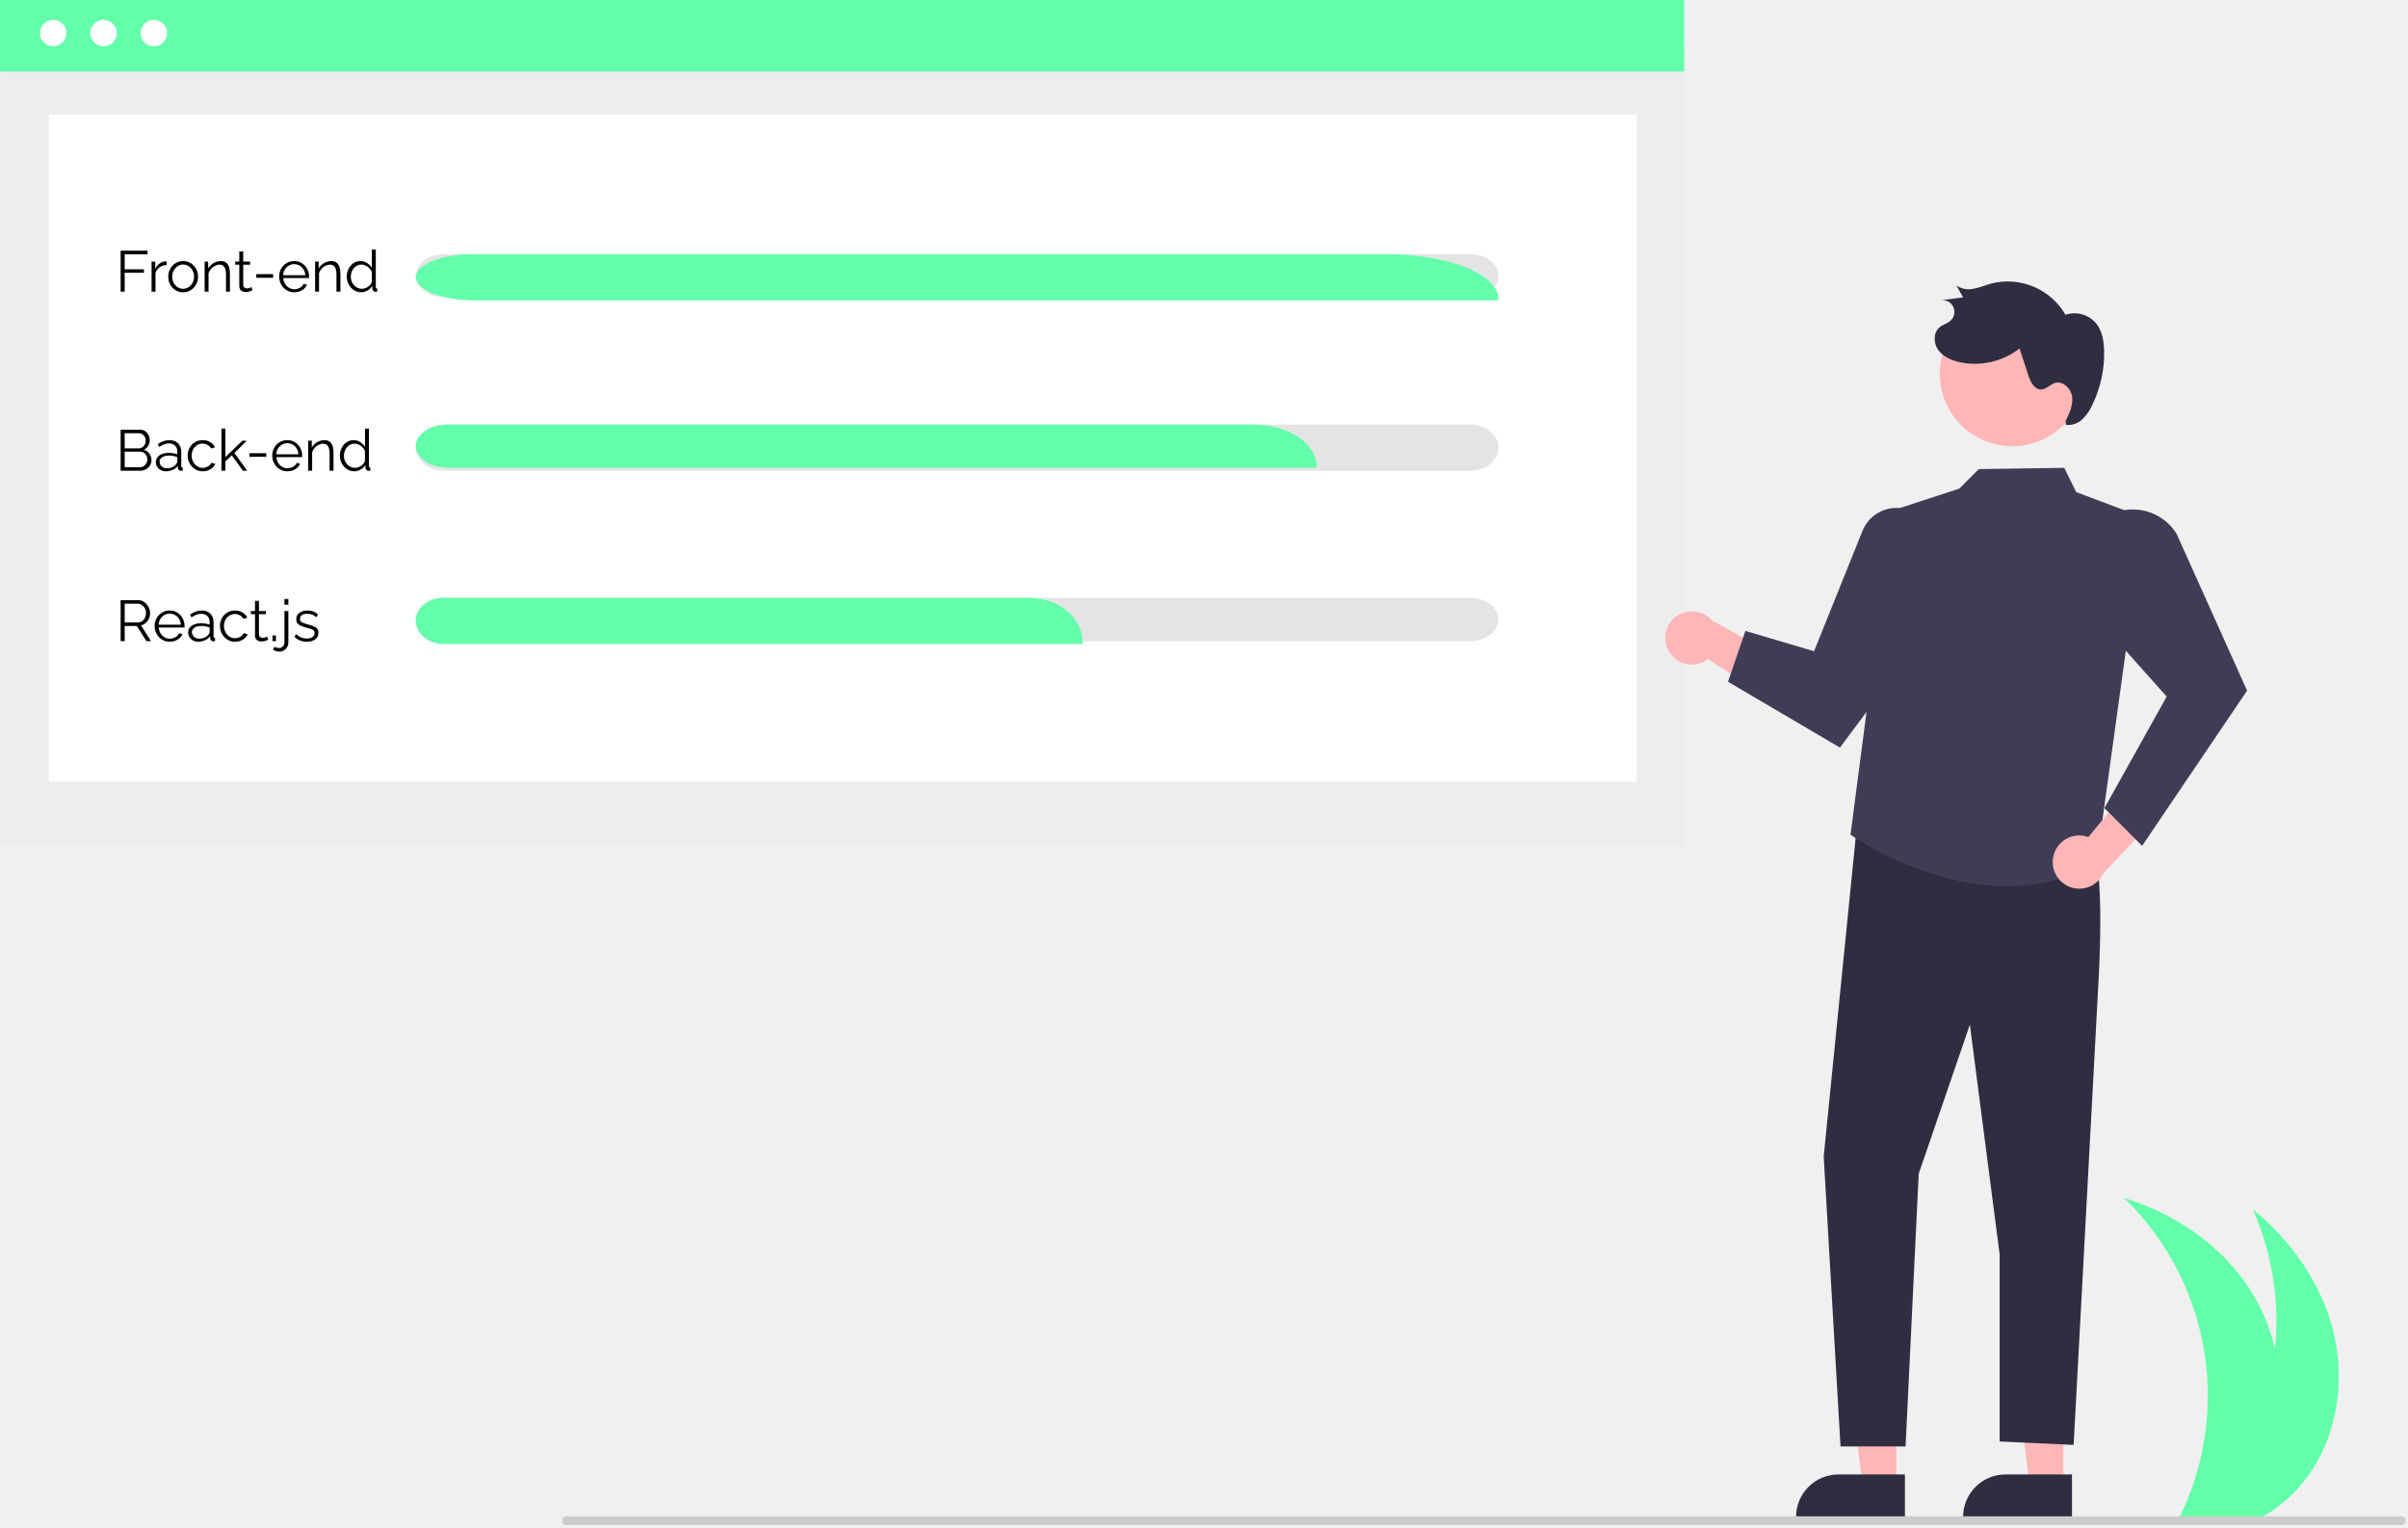
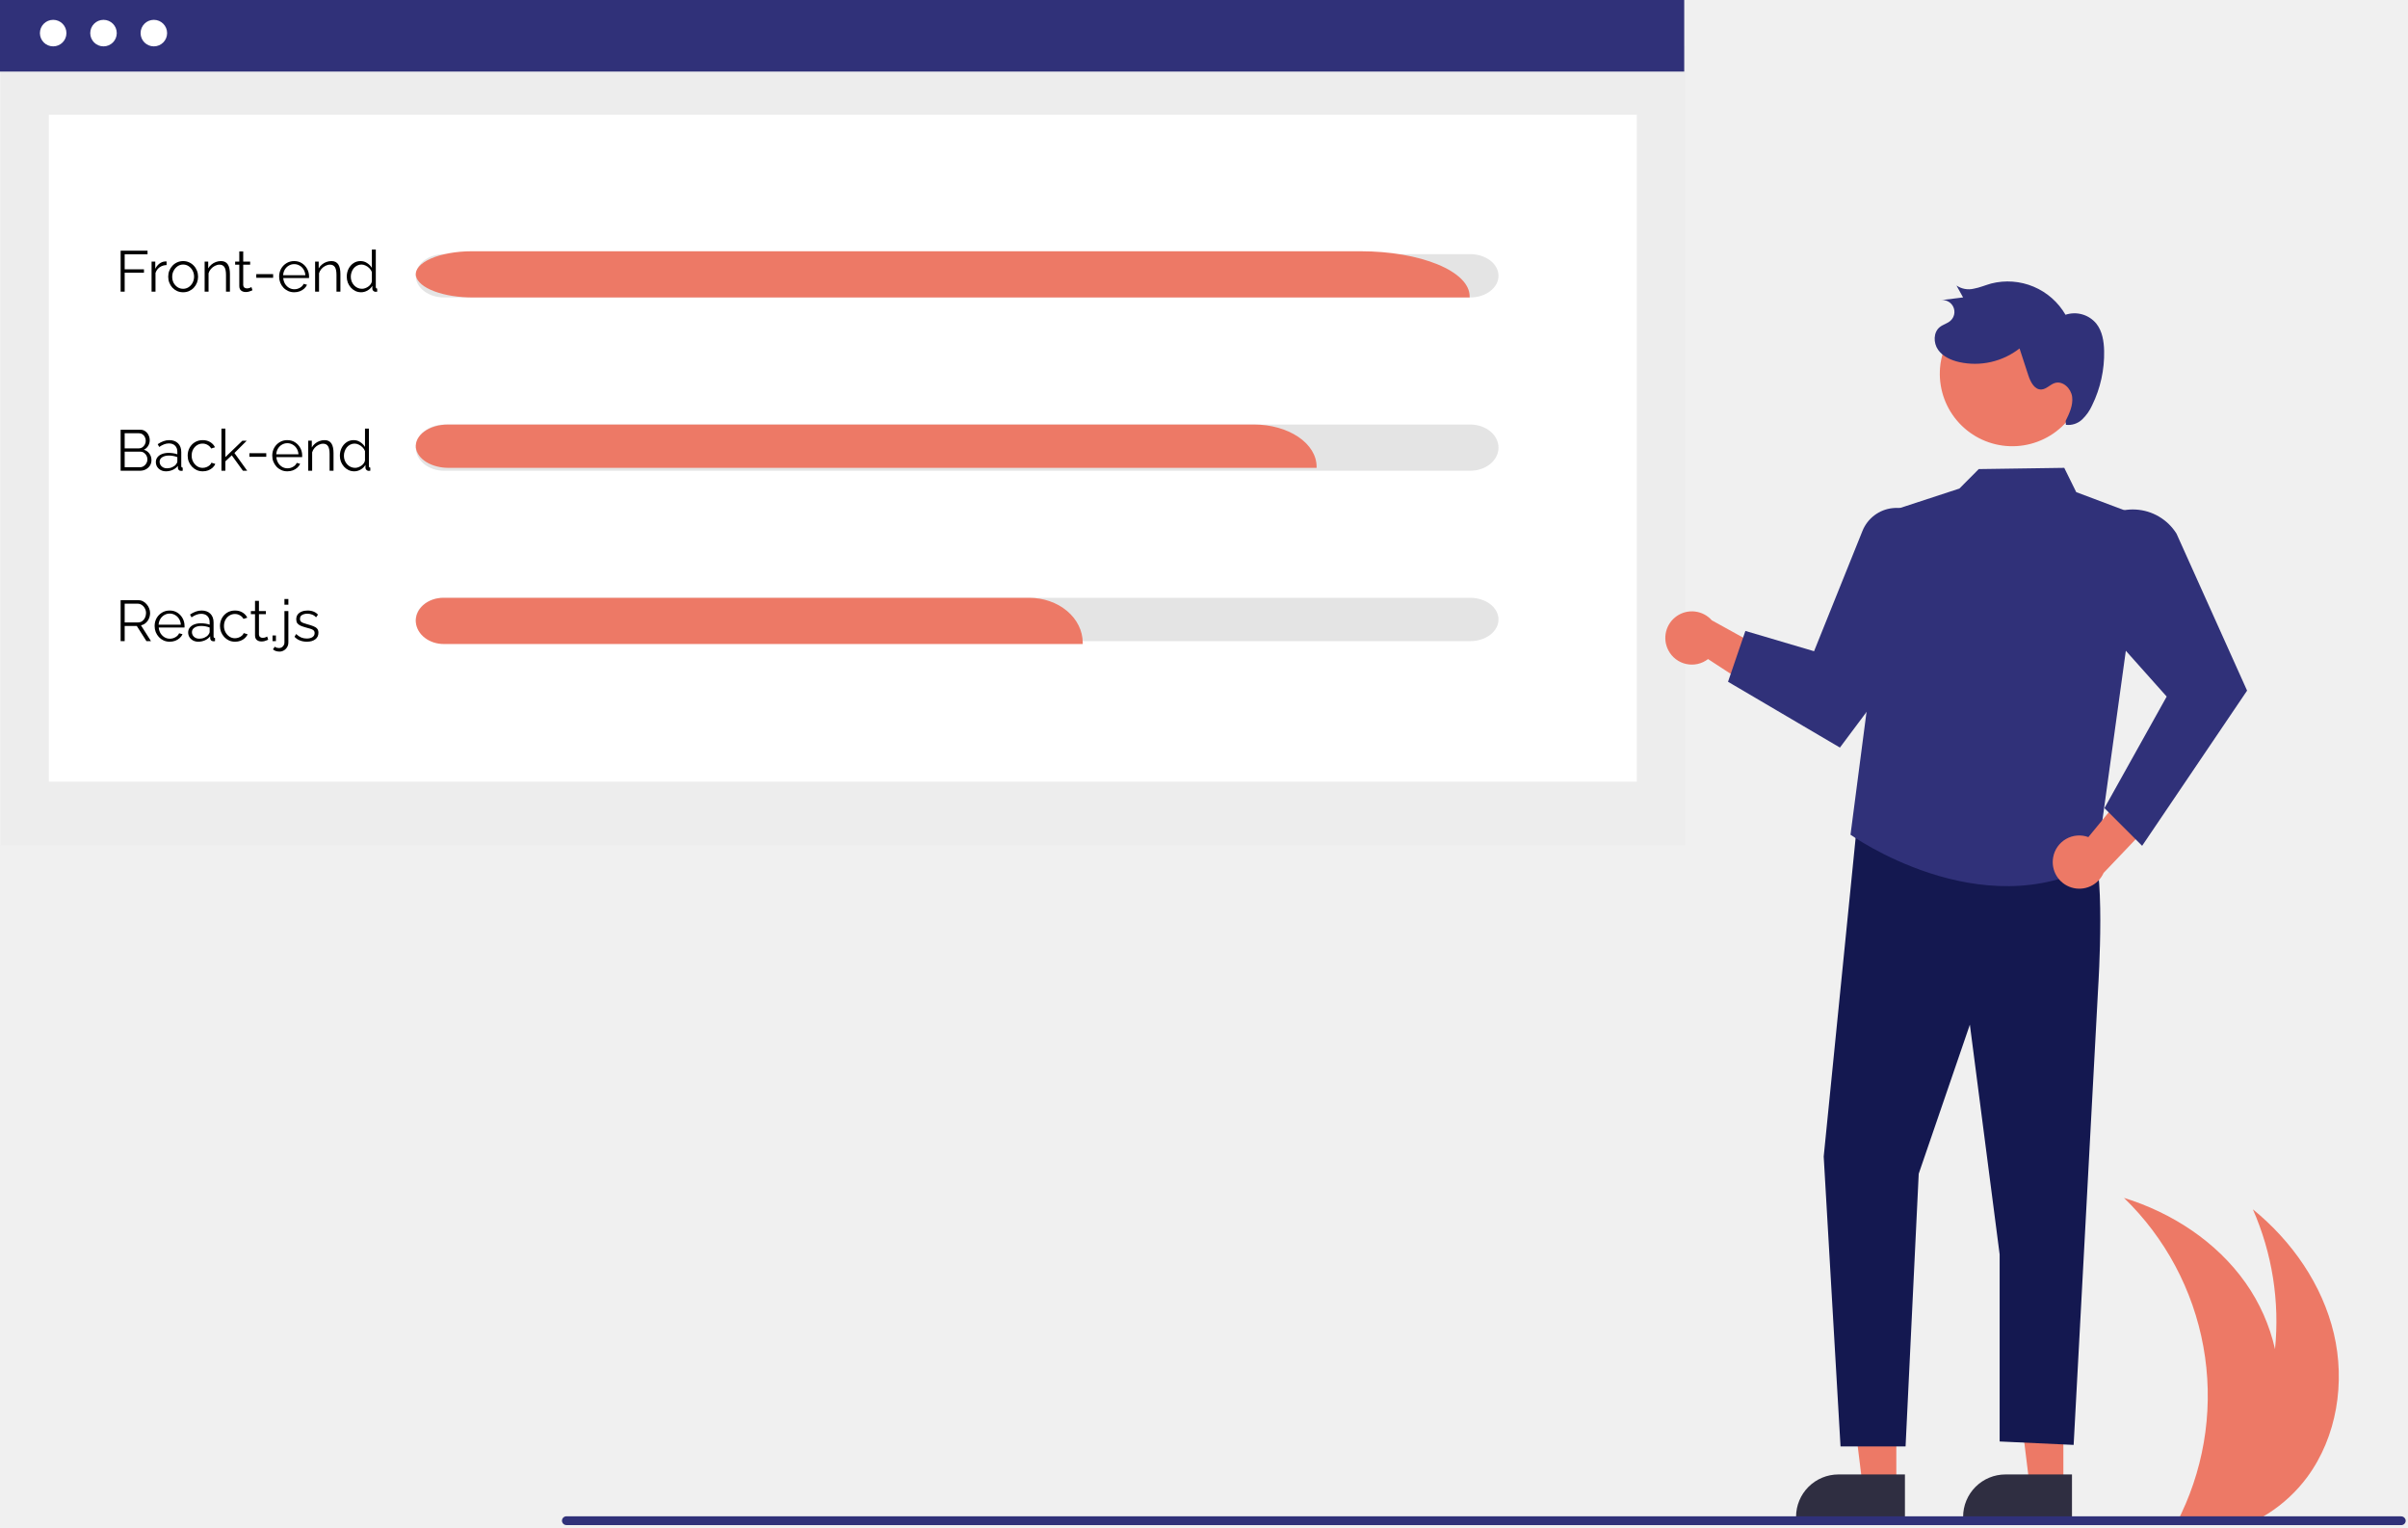
<svg xmlns="http://www.w3.org/2000/svg" width="834" height="529" viewBox="0 0 834 529" fill="none">
  <rect width="834" height="529" />
  <g clip-path="url(#clip0)">
-     <path d="M799.071 511.492C795.355 516.5 790.748 520.782 785.482 524.122C784.361 524.832 783.212 525.502 782.042 526.122H754.512C754.841 525.462 755.162 524.792 755.472 524.122C764.008 506.109 766.684 485.875 763.126 466.263C759.567 446.65 749.952 428.647 735.631 414.782C752.272 419.922 767.651 429.942 777.712 444.152C782.6 451.072 786.076 458.887 787.942 467.152C789.604 450.623 786.962 433.946 780.272 418.742C793.781 429.732 804.302 444.782 808.312 461.722C812.321 478.672 809.412 497.482 799.071 511.492Z" fill="#63FFAB" />
+     <path d="M799.071 511.492C795.355 516.5 790.748 520.782 785.482 524.122C784.361 524.832 783.212 525.502 782.042 526.122H754.512C754.841 525.462 755.162 524.792 755.472 524.122C764.008 506.109 766.684 485.875 763.126 466.263C759.567 446.65 749.952 428.647 735.631 414.782C752.272 419.922 767.651 429.942 777.712 444.152C782.6 451.072 786.076 458.887 787.942 467.152C789.604 450.623 786.962 433.946 780.272 418.742C793.781 429.732 804.302 444.782 808.312 461.722C812.321 478.672 809.412 497.482 799.071 511.492Z" fill="#ED7966" />
    <path d="M583.569 15.992H0.249V292.788H583.569V15.992Z" fill="#E6E6E6" fill-opacity="0.3" />
    <path d="M566.889 39.728H16.929V270.667H566.889V39.728Z" fill="white" />
-     <path d="M583.32 0H0V24.781H583.32V0Z" fill="#63FFAB" />
+     <path d="M583.32 0H0V24.781H583.32V0Z" fill="#303179" />
    <path d="M18.416 16.056C20.952 16.056 23.009 13.999 23.009 11.463C23.009 8.926 20.952 6.869 18.416 6.869C15.879 6.869 13.822 8.926 13.822 11.463C13.822 13.999 15.879 16.056 18.416 16.056Z" fill="white" />
    <path d="M35.849 16.056C38.386 16.056 40.443 13.999 40.443 11.463C40.443 8.926 38.386 6.869 35.849 6.869C33.313 6.869 31.256 8.926 31.256 11.463C31.256 13.999 33.313 16.056 35.849 16.056Z" fill="white" />
    <path d="M53.284 16.056C55.821 16.056 57.877 13.999 57.877 11.463C57.877 8.926 55.821 6.869 53.284 6.869C50.747 6.869 48.691 8.926 48.691 11.463C48.691 13.999 50.747 16.056 53.284 16.056Z" fill="white" />
    <path d="M509.222 88H153.778C151.184 88 148.697 88.79 146.864 90.197C145.03 91.603 144 93.511 144 95.5C144 97.489 145.03 99.397 146.864 100.803C148.697 102.21 151.184 103 153.778 103H509.222C511.816 103 514.303 102.21 516.136 100.803C517.97 99.397 519 97.489 519 95.5C519 93.511 517.97 91.603 516.136 90.197C514.303 88.79 511.816 88 509.222 88Z" fill="#E4E4E4" />
    <path d="M509.233 147H153.778C151.185 147 148.698 147.843 146.864 149.343C145.03 150.843 144 152.878 144 155C144 157.122 145.03 159.157 146.864 160.657C148.698 162.157 151.185 163 153.778 163H509.233C511.825 162.998 514.309 162.154 516.14 160.654C517.971 159.154 519 157.12 519 155C519 152.88 517.971 150.846 516.14 149.346C514.309 147.846 511.825 147.002 509.233 147Z" fill="#E4E4E4" />
    <path d="M509.222 207H153.778C151.184 207 148.697 207.79 146.864 209.197C145.03 210.603 144 212.511 144 214.5C144 216.489 145.03 218.397 146.864 219.803C148.697 221.21 151.184 222 153.778 222H509.222C511.816 222 514.303 221.21 516.136 219.803C517.97 218.397 519 216.489 519 214.5C519 212.511 517.97 210.603 516.136 209.197C514.303 207.79 511.816 207 509.222 207Z" fill="#E4E4E4" />
-     <path d="M519 103.999H164.572C159.438 104.029 154.466 103.276 150.658 101.892C146.85 100.508 144.488 98.596 144.05 96.54C143.856 95.445 144.23 94.347 145.148 93.313C146.065 92.28 147.507 91.334 149.381 90.535C151.245 89.737 153.496 89.1 155.996 88.664C158.496 88.228 161.191 88.002 163.916 88H480.284C490.548 88.005 500.389 89.645 507.647 92.561C514.906 95.477 518.988 99.431 519 103.555V103.999Z" fill="#63FFAB" />
+     <path d="M509 102.999H164.024C159.026 103.029 154.186 102.276 150.48 100.892C146.774 99.508 144.475 97.596 144.048 95.54C143.86 94.445 144.224 93.347 145.117 92.313C146.01 91.28 147.413 90.334 149.237 89.535C151.052 88.737 153.243 88.1 155.676 87.664C158.109 87.228 160.733 87.002 163.385 87H471.316C481.307 87.005 490.886 88.645 497.95 91.561C505.015 94.477 508.989 98.431 509 102.555V102.999Z" fill="#ED7966" />
    <path d="M41.78 101V86.8H51.1V88.04H43.18V93.26H49.86V94.42H43.18V101H41.78ZM57.696 91.78C56.789 91.807 55.989 92.06 55.296 92.54C54.616 93.02 54.136 93.68 53.856 94.52V101H52.496V90.58H53.776V93.08C54.136 92.347 54.609 91.753 55.196 91.3C55.796 90.847 56.429 90.593 57.096 90.54C57.229 90.527 57.343 90.52 57.436 90.52C57.543 90.52 57.629 90.527 57.696 90.54V91.78ZM63.42 101.2C62.674 101.2 61.98 101.06 61.34 100.78C60.714 100.487 60.167 100.093 59.7 99.6C59.247 99.093 58.894 98.52 58.641 97.88C58.387 97.227 58.261 96.54 58.261 95.82C58.261 95.073 58.387 94.38 58.641 93.74C58.894 93.087 59.254 92.513 59.721 92.02C60.187 91.513 60.734 91.12 61.361 90.84C62.001 90.547 62.694 90.4 63.441 90.4C64.187 90.4 64.874 90.547 65.501 90.84C66.127 91.12 66.674 91.513 67.141 92.02C67.607 92.513 67.967 93.087 68.221 93.74C68.474 94.38 68.6 95.073 68.6 95.82C68.6 96.54 68.474 97.227 68.221 97.88C67.967 98.52 67.607 99.093 67.141 99.6C66.687 100.093 66.141 100.487 65.501 100.78C64.874 101.06 64.18 101.2 63.42 101.2ZM59.641 95.84C59.641 96.613 59.807 97.32 60.141 97.96C60.487 98.587 60.947 99.087 61.52 99.46C62.094 99.82 62.727 100 63.42 100C64.114 100 64.747 99.813 65.32 99.44C65.894 99.067 66.354 98.56 66.701 97.92C67.047 97.267 67.221 96.56 67.221 95.8C67.221 95.027 67.047 94.32 66.701 93.68C66.354 93.04 65.894 92.533 65.32 92.16C64.747 91.787 64.114 91.6 63.42 91.6C62.727 91.6 62.094 91.793 61.52 92.18C60.961 92.567 60.507 93.08 60.16 93.72C59.814 94.347 59.641 95.053 59.641 95.84ZM79.635 101H78.275V95.18C78.275 93.953 78.095 93.06 77.735 92.5C77.375 91.927 76.808 91.64 76.035 91.64C75.502 91.64 74.975 91.773 74.455 92.04C73.935 92.293 73.475 92.647 73.075 93.1C72.688 93.54 72.408 94.047 72.235 94.62V101H70.875V90.58H72.115V92.94C72.395 92.433 72.762 91.993 73.215 91.62C73.668 91.233 74.182 90.933 74.755 90.72C75.328 90.507 75.922 90.4 76.535 90.4C77.108 90.4 77.595 90.507 77.995 90.72C78.395 90.933 78.715 91.24 78.955 91.64C79.195 92.027 79.368 92.5 79.475 93.06C79.582 93.607 79.635 94.22 79.635 94.9V101ZM87.438 100.5C87.331 100.54 87.164 100.613 86.938 100.72C86.711 100.827 86.438 100.92 86.118 101C85.797 101.08 85.451 101.12 85.078 101.12C84.691 101.12 84.324 101.047 83.978 100.9C83.644 100.753 83.377 100.533 83.177 100.24C82.978 99.933 82.877 99.56 82.877 99.12V91.66H81.438V90.58H82.877V87.06H84.237V90.58H86.638V91.66H84.237V98.74C84.264 99.113 84.397 99.393 84.638 99.58C84.891 99.767 85.177 99.86 85.498 99.86C85.871 99.86 86.211 99.8 86.517 99.68C86.824 99.547 87.011 99.453 87.078 99.4L87.438 100.5ZM88.761 96.18V94.92H94.601V96.18H88.761ZM101.898 101.2C101.152 101.2 100.458 101.06 99.818 100.78C99.178 100.487 98.625 100.093 98.158 99.6C97.692 99.093 97.325 98.513 97.058 97.86C96.805 97.207 96.678 96.507 96.678 95.76C96.678 94.787 96.898 93.893 97.338 93.08C97.792 92.267 98.412 91.62 99.198 91.14C99.985 90.647 100.878 90.4 101.878 90.4C102.905 90.4 103.798 90.647 104.558 91.14C105.332 91.633 105.938 92.287 106.378 93.1C106.818 93.9 107.038 94.78 107.038 95.74C107.038 95.847 107.038 95.953 107.038 96.06C107.038 96.153 107.032 96.227 107.018 96.28H98.098C98.165 97.027 98.372 97.693 98.718 98.28C99.078 98.853 99.538 99.313 100.098 99.66C100.672 99.993 101.292 100.16 101.958 100.16C102.638 100.16 103.278 99.987 103.878 99.64C104.492 99.293 104.918 98.84 105.158 98.28L106.338 98.6C106.125 99.093 105.798 99.54 105.358 99.94C104.918 100.34 104.398 100.653 103.798 100.88C103.212 101.093 102.578 101.2 101.898 101.2ZM98.058 95.3H105.758C105.705 94.54 105.498 93.873 105.138 93.3C104.792 92.727 104.332 92.28 103.758 91.96C103.198 91.627 102.578 91.46 101.898 91.46C101.218 91.46 100.598 91.627 100.038 91.96C99.478 92.28 99.018 92.733 98.658 93.32C98.312 93.893 98.112 94.553 98.058 95.3ZM117.897 101H116.537V95.18C116.537 93.953 116.357 93.06 115.997 92.5C115.637 91.927 115.07 91.64 114.297 91.64C113.763 91.64 113.237 91.773 112.717 92.04C112.197 92.293 111.737 92.647 111.337 93.1C110.95 93.54 110.67 94.047 110.497 94.62V101H109.137V90.58H110.377V92.94C110.657 92.433 111.023 91.993 111.477 91.62C111.93 91.233 112.443 90.933 113.017 90.72C113.59 90.507 114.183 90.4 114.797 90.4C115.37 90.4 115.857 90.507 116.257 90.72C116.657 90.933 116.977 91.24 117.217 91.64C117.457 92.027 117.63 92.5 117.737 93.06C117.843 93.607 117.897 94.22 117.897 94.9V101ZM120.097 95.82C120.097 94.833 120.297 93.933 120.697 93.12C121.11 92.293 121.677 91.633 122.397 91.14C123.117 90.647 123.937 90.4 124.857 90.4C125.724 90.4 126.497 90.633 127.177 91.1C127.87 91.553 128.41 92.107 128.797 92.76V86.4H130.157V99.36C130.157 99.547 130.197 99.687 130.277 99.78C130.357 99.86 130.477 99.907 130.637 99.92V101C130.37 101.04 130.164 101.053 130.017 101.04C129.737 101.027 129.49 100.913 129.277 100.7C129.064 100.487 128.957 100.253 128.957 100V98.98C128.544 99.66 127.984 100.2 127.277 100.6C126.57 101 125.837 101.2 125.077 101.2C124.357 101.2 123.69 101.053 123.077 100.76C122.477 100.467 121.95 100.067 121.497 99.56C121.057 99.053 120.71 98.48 120.457 97.84C120.217 97.187 120.097 96.513 120.097 95.82ZM128.797 97.42V94.2C128.624 93.72 128.344 93.287 127.957 92.9C127.57 92.5 127.13 92.187 126.637 91.96C126.157 91.72 125.677 91.6 125.197 91.6C124.637 91.6 124.13 91.72 123.677 91.96C123.224 92.187 122.83 92.5 122.497 92.9C122.177 93.3 121.93 93.753 121.757 94.26C121.584 94.767 121.497 95.287 121.497 95.82C121.497 96.38 121.59 96.913 121.777 97.42C121.977 97.927 122.257 98.38 122.617 98.78C122.977 99.167 123.39 99.467 123.857 99.68C124.324 99.893 124.83 100 125.377 100C125.724 100 126.084 99.933 126.457 99.8C126.83 99.667 127.184 99.487 127.517 99.26C127.864 99.02 128.15 98.74 128.377 98.42C128.604 98.1 128.744 97.767 128.797 97.42Z" fill="black" />
    <path d="M52.46 159.34C52.46 160.047 52.28 160.68 51.92 161.24C51.56 161.787 51.073 162.22 50.46 162.54C49.86 162.847 49.2 163 48.48 163H41.78V148.8H48.62C49.287 148.8 49.86 148.98 50.34 149.34C50.833 149.687 51.207 150.14 51.46 150.7C51.727 151.247 51.86 151.82 51.86 152.42C51.86 153.127 51.68 153.78 51.32 154.38C50.96 154.98 50.46 155.427 49.82 155.72C50.633 155.96 51.273 156.407 51.74 157.06C52.22 157.713 52.46 158.473 52.46 159.34ZM51.06 159.1C51.06 158.62 50.953 158.18 50.74 157.78C50.527 157.367 50.233 157.033 49.86 156.78C49.5 156.527 49.087 156.4 48.62 156.4H43.18V161.78H48.48C48.96 161.78 49.393 161.653 49.78 161.4C50.167 161.147 50.473 160.82 50.7 160.42C50.94 160.007 51.06 159.567 51.06 159.1ZM43.18 150.02V155.26H48.06C48.527 155.26 48.94 155.14 49.3 154.9C49.66 154.647 49.947 154.32 50.16 153.92C50.373 153.52 50.48 153.093 50.48 152.64C50.48 152.16 50.38 151.727 50.18 151.34C49.98 150.94 49.707 150.62 49.36 150.38C49.013 150.14 48.62 150.02 48.18 150.02H43.18ZM53.98 160C53.98 159.347 54.167 158.787 54.54 158.32C54.914 157.84 55.427 157.473 56.08 157.22C56.747 156.953 57.514 156.82 58.38 156.82C58.887 156.82 59.414 156.86 59.96 156.94C60.507 157.02 60.994 157.14 61.42 157.3V156.42C61.42 155.54 61.16 154.84 60.64 154.32C60.12 153.8 59.4 153.54 58.48 153.54C57.92 153.54 57.367 153.647 56.82 153.86C56.287 154.06 55.727 154.36 55.14 154.76L54.62 153.8C55.3 153.333 55.967 152.987 56.62 152.76C57.274 152.52 57.94 152.4 58.62 152.4C59.9 152.4 60.914 152.767 61.66 153.5C62.407 154.233 62.78 155.247 62.78 156.54V161.36C62.78 161.547 62.82 161.687 62.9 161.78C62.98 161.86 63.107 161.907 63.28 161.92V163C63.134 163.013 63.007 163.027 62.9 163.04C62.794 163.053 62.714 163.053 62.66 163.04C62.327 163.027 62.074 162.92 61.9 162.72C61.727 162.52 61.634 162.307 61.62 162.08L61.6 161.32C61.134 161.92 60.527 162.387 59.78 162.72C59.034 163.04 58.274 163.2 57.5 163.2C56.834 163.2 56.227 163.06 55.68 162.78C55.147 162.487 54.727 162.1 54.42 161.62C54.127 161.127 53.98 160.587 53.98 160ZM60.96 160.8C61.107 160.613 61.22 160.433 61.3 160.26C61.38 160.087 61.42 159.933 61.42 159.8V158.28C60.967 158.107 60.494 157.973 60 157.88C59.52 157.787 59.034 157.74 58.54 157.74C57.567 157.74 56.78 157.933 56.18 158.32C55.58 158.707 55.28 159.233 55.28 159.9C55.28 160.287 55.38 160.653 55.58 161C55.78 161.333 56.074 161.613 56.46 161.84C56.847 162.053 57.3 162.16 57.82 162.16C58.474 162.16 59.08 162.033 59.64 161.78C60.214 161.527 60.654 161.2 60.96 160.8ZM70.239 163.2C69.479 163.2 68.779 163.06 68.139 162.78C67.512 162.487 66.959 162.087 66.479 161.58C66.012 161.073 65.645 160.493 65.379 159.84C65.125 159.187 64.999 158.493 64.999 157.76C64.999 156.773 65.219 155.873 65.659 155.06C66.099 154.247 66.712 153.6 67.499 153.12C68.285 152.64 69.192 152.4 70.219 152.4C71.192 152.4 72.052 152.627 72.799 153.08C73.545 153.52 74.099 154.12 74.459 154.88L73.139 155.3C72.845 154.767 72.432 154.353 71.899 154.06C71.379 153.753 70.799 153.6 70.159 153.6C69.465 153.6 68.832 153.78 68.259 154.14C67.685 154.5 67.225 154.993 66.879 155.62C66.545 156.247 66.379 156.96 66.379 157.76C66.379 158.547 66.552 159.26 66.899 159.9C67.245 160.54 67.705 161.053 68.279 161.44C68.852 161.813 69.485 162 70.179 162C70.632 162 71.065 161.92 71.479 161.76C71.905 161.6 72.272 161.387 72.579 161.12C72.899 160.84 73.112 160.54 73.219 160.22L74.559 160.62C74.372 161.113 74.059 161.56 73.619 161.96C73.192 162.347 72.685 162.653 72.099 162.88C71.525 163.093 70.905 163.2 70.239 163.2ZM84.135 163L80.275 157.66L78.055 159.74V163H76.695V148.4H78.055V158.28L83.955 152.6H85.455L81.195 156.86L85.615 163H84.135ZM86.378 158.18V156.92H92.218V158.18H86.378ZM99.516 163.2C98.769 163.2 98.076 163.06 97.436 162.78C96.796 162.487 96.242 162.093 95.776 161.6C95.309 161.093 94.942 160.513 94.676 159.86C94.422 159.207 94.296 158.507 94.296 157.76C94.296 156.787 94.516 155.893 94.956 155.08C95.409 154.267 96.029 153.62 96.816 153.14C97.602 152.647 98.496 152.4 99.496 152.4C100.522 152.4 101.416 152.647 102.176 153.14C102.949 153.633 103.556 154.287 103.996 155.1C104.436 155.9 104.656 156.78 104.656 157.74C104.656 157.847 104.656 157.953 104.656 158.06C104.656 158.153 104.649 158.227 104.636 158.28H95.716C95.782 159.027 95.989 159.693 96.336 160.28C96.696 160.853 97.156 161.313 97.716 161.66C98.289 161.993 98.909 162.16 99.576 162.16C100.256 162.16 100.896 161.987 101.496 161.64C102.109 161.293 102.536 160.84 102.776 160.28L103.956 160.6C103.742 161.093 103.416 161.54 102.976 161.94C102.536 162.34 102.016 162.653 101.416 162.88C100.829 163.093 100.196 163.2 99.516 163.2ZM95.676 157.3H103.376C103.322 156.54 103.116 155.873 102.756 155.3C102.409 154.727 101.949 154.28 101.376 153.96C100.816 153.627 100.196 153.46 99.516 153.46C98.836 153.46 98.216 153.627 97.656 153.96C97.096 154.28 96.636 154.733 96.276 155.32C95.929 155.893 95.729 156.553 95.676 157.3ZM115.514 163H114.154V157.18C114.154 155.953 113.974 155.06 113.614 154.5C113.254 153.927 112.687 153.64 111.914 153.64C111.381 153.64 110.854 153.773 110.334 154.04C109.814 154.293 109.354 154.647 108.954 155.1C108.567 155.54 108.287 156.047 108.114 156.62V163H106.754V152.58H107.994V154.94C108.274 154.433 108.641 153.993 109.094 153.62C109.547 153.233 110.061 152.933 110.634 152.72C111.207 152.507 111.801 152.4 112.414 152.4C112.987 152.4 113.474 152.507 113.874 152.72C114.274 152.933 114.594 153.24 114.834 153.64C115.074 154.027 115.247 154.5 115.354 155.06C115.461 155.607 115.514 156.22 115.514 156.9V163ZM117.714 157.82C117.714 156.833 117.914 155.933 118.314 155.12C118.727 154.293 119.294 153.633 120.014 153.14C120.734 152.647 121.554 152.4 122.474 152.4C123.341 152.4 124.114 152.633 124.794 153.1C125.487 153.553 126.027 154.107 126.414 154.76V148.4H127.774V161.36C127.774 161.547 127.814 161.687 127.894 161.78C127.974 161.86 128.094 161.907 128.254 161.92V163C127.987 163.04 127.781 163.053 127.634 163.04C127.354 163.027 127.107 162.913 126.894 162.7C126.681 162.487 126.574 162.253 126.574 162V160.98C126.161 161.66 125.601 162.2 124.894 162.6C124.187 163 123.454 163.2 122.694 163.2C121.974 163.2 121.307 163.053 120.694 162.76C120.094 162.467 119.567 162.067 119.114 161.56C118.674 161.053 118.327 160.48 118.074 159.84C117.834 159.187 117.714 158.513 117.714 157.82ZM126.414 159.42V156.2C126.241 155.72 125.961 155.287 125.574 154.9C125.187 154.5 124.747 154.187 124.254 153.96C123.774 153.72 123.294 153.6 122.814 153.6C122.254 153.6 121.747 153.72 121.294 153.96C120.841 154.187 120.447 154.5 120.114 154.9C119.794 155.3 119.547 155.753 119.374 156.26C119.201 156.767 119.114 157.287 119.114 157.82C119.114 158.38 119.207 158.913 119.394 159.42C119.594 159.927 119.874 160.38 120.234 160.78C120.594 161.167 121.007 161.467 121.474 161.68C121.941 161.893 122.447 162 122.994 162C123.341 162 123.701 161.933 124.074 161.8C124.447 161.667 124.801 161.487 125.134 161.26C125.481 161.02 125.767 160.74 125.994 160.42C126.221 160.1 126.361 159.767 126.414 159.42Z" fill="black" />
    <path d="M41.78 222V207.8H47.78C48.393 207.8 48.953 207.927 49.46 208.18C49.967 208.433 50.407 208.78 50.78 209.22C51.167 209.647 51.46 210.127 51.66 210.66C51.873 211.18 51.98 211.713 51.98 212.26C51.98 212.94 51.847 213.58 51.58 214.18C51.327 214.78 50.96 215.287 50.48 215.7C50.013 216.113 49.46 216.387 48.82 216.52L52.3 222H50.72L47.38 216.76H43.18V222H41.78ZM43.18 215.52H47.82C48.38 215.52 48.867 215.367 49.28 215.06C49.693 214.753 50.013 214.353 50.24 213.86C50.467 213.353 50.58 212.82 50.58 212.26C50.58 211.687 50.447 211.16 50.18 210.68C49.927 210.187 49.58 209.793 49.14 209.5C48.713 209.193 48.233 209.04 47.7 209.04H43.18V215.52ZM58.773 222.2C58.027 222.2 57.333 222.06 56.693 221.78C56.053 221.487 55.5 221.093 55.033 220.6C54.567 220.093 54.2 219.513 53.933 218.86C53.68 218.207 53.553 217.507 53.553 216.76C53.553 215.787 53.773 214.893 54.213 214.08C54.667 213.267 55.287 212.62 56.073 212.14C56.86 211.647 57.753 211.4 58.753 211.4C59.78 211.4 60.673 211.647 61.433 212.14C62.207 212.633 62.813 213.287 63.253 214.1C63.693 214.9 63.913 215.78 63.913 216.74C63.913 216.847 63.913 216.953 63.913 217.06C63.913 217.153 63.907 217.227 63.893 217.28H54.973C55.04 218.027 55.247 218.693 55.593 219.28C55.953 219.853 56.413 220.313 56.973 220.66C57.547 220.993 58.167 221.16 58.833 221.16C59.513 221.16 60.153 220.987 60.753 220.64C61.367 220.293 61.793 219.84 62.033 219.28L63.213 219.6C63 220.093 62.673 220.54 62.233 220.94C61.793 221.34 61.273 221.653 60.673 221.88C60.087 222.093 59.453 222.2 58.773 222.2ZM54.933 216.3H62.633C62.58 215.54 62.373 214.873 62.013 214.3C61.667 213.727 61.207 213.28 60.633 212.96C60.073 212.627 59.453 212.46 58.773 212.46C58.093 212.46 57.473 212.627 56.913 212.96C56.353 213.28 55.893 213.733 55.533 214.32C55.187 214.893 54.987 215.553 54.933 216.3ZM65.172 219C65.172 218.347 65.358 217.787 65.732 217.32C66.105 216.84 66.618 216.473 67.272 216.22C67.938 215.953 68.705 215.82 69.572 215.82C70.078 215.82 70.605 215.86 71.152 215.94C71.698 216.02 72.185 216.14 72.612 216.3V215.42C72.612 214.54 72.352 213.84 71.832 213.32C71.312 212.8 70.592 212.54 69.672 212.54C69.112 212.54 68.558 212.647 68.012 212.86C67.478 213.06 66.918 213.36 66.332 213.76L65.812 212.8C66.492 212.333 67.158 211.987 67.812 211.76C68.465 211.52 69.132 211.4 69.812 211.4C71.092 211.4 72.105 211.767 72.852 212.5C73.598 213.233 73.972 214.247 73.972 215.54V220.36C73.972 220.547 74.012 220.687 74.092 220.78C74.172 220.86 74.298 220.907 74.472 220.92V222C74.325 222.013 74.198 222.027 74.092 222.04C73.985 222.053 73.905 222.053 73.852 222.04C73.518 222.027 73.265 221.92 73.092 221.72C72.918 221.52 72.825 221.307 72.812 221.08L72.792 220.32C72.325 220.92 71.718 221.387 70.972 221.72C70.225 222.04 69.465 222.2 68.692 222.2C68.025 222.2 67.418 222.06 66.872 221.78C66.338 221.487 65.918 221.1 65.612 220.62C65.318 220.127 65.172 219.587 65.172 219ZM72.152 219.8C72.298 219.613 72.412 219.433 72.492 219.26C72.572 219.087 72.612 218.933 72.612 218.8V217.28C72.158 217.107 71.685 216.973 71.192 216.88C70.712 216.787 70.225 216.74 69.732 216.74C68.758 216.74 67.972 216.933 67.372 217.32C66.772 217.707 66.472 218.233 66.472 218.9C66.472 219.287 66.572 219.653 66.772 220C66.972 220.333 67.265 220.613 67.652 220.84C68.038 221.053 68.492 221.16 69.012 221.16C69.665 221.16 70.272 221.033 70.832 220.78C71.405 220.527 71.845 220.2 72.152 219.8ZM81.43 222.2C80.67 222.2 79.97 222.06 79.33 221.78C78.704 221.487 78.15 221.087 77.67 220.58C77.204 220.073 76.837 219.493 76.57 218.84C76.317 218.187 76.19 217.493 76.19 216.76C76.19 215.773 76.41 214.873 76.85 214.06C77.29 213.247 77.903 212.6 78.69 212.12C79.477 211.64 80.383 211.4 81.41 211.4C82.383 211.4 83.243 211.627 83.99 212.08C84.737 212.52 85.29 213.12 85.65 213.88L84.33 214.3C84.037 213.767 83.624 213.353 83.09 213.06C82.57 212.753 81.99 212.6 81.35 212.6C80.657 212.6 80.023 212.78 79.45 213.14C78.877 213.5 78.417 213.993 78.07 214.62C77.737 215.247 77.57 215.96 77.57 216.76C77.57 217.547 77.743 218.26 78.09 218.9C78.437 219.54 78.897 220.053 79.47 220.44C80.043 220.813 80.677 221 81.37 221C81.823 221 82.257 220.92 82.67 220.76C83.097 220.6 83.463 220.387 83.77 220.12C84.09 219.84 84.303 219.54 84.41 219.22L85.75 219.62C85.564 220.113 85.25 220.56 84.81 220.96C84.383 221.347 83.877 221.653 83.29 221.88C82.717 222.093 82.097 222.2 81.43 222.2ZM92.887 221.5C92.78 221.54 92.613 221.613 92.387 221.72C92.16 221.827 91.887 221.92 91.567 222C91.247 222.08 90.9 222.12 90.527 222.12C90.14 222.12 89.773 222.047 89.427 221.9C89.093 221.753 88.827 221.533 88.627 221.24C88.427 220.933 88.327 220.56 88.327 220.12V212.66H86.887V211.58H88.327V208.06H89.687V211.58H92.087V212.66H89.687V219.74C89.713 220.113 89.847 220.393 90.087 220.58C90.34 220.767 90.627 220.86 90.947 220.86C91.32 220.86 91.66 220.8 91.967 220.68C92.273 220.547 92.46 220.453 92.527 220.4L92.887 221.5ZM94.386 222V220.04H95.566V222H94.386ZM96.815 225.62C96.375 225.62 95.962 225.56 95.575 225.44C95.175 225.32 94.828 225.12 94.535 224.84L95.195 223.92C95.395 224.107 95.628 224.233 95.895 224.3C96.148 224.367 96.402 224.4 96.655 224.4C96.975 224.4 97.275 224.32 97.555 224.16C97.835 224 98.062 223.773 98.235 223.48C98.422 223.2 98.515 222.887 98.515 222.54V211.58H99.875V222.46C99.875 223.073 99.728 223.62 99.435 224.1C99.142 224.58 98.762 224.953 98.295 225.22C97.828 225.487 97.335 225.62 96.815 225.62ZM98.515 209.4V207.4H99.875V209.4H98.515ZM106.287 222.2C105.434 222.2 104.641 222.06 103.907 221.78C103.174 221.5 102.541 221.073 102.007 220.5L102.567 219.54C103.154 220.087 103.741 220.487 104.327 220.74C104.927 220.98 105.561 221.1 106.227 221.1C107.041 221.1 107.701 220.94 108.207 220.62C108.714 220.287 108.967 219.813 108.967 219.2C108.967 218.787 108.841 218.473 108.587 218.26C108.347 218.033 107.994 217.853 107.527 217.72C107.074 217.573 106.527 217.42 105.887 217.26C105.167 217.06 104.561 216.853 104.067 216.64C103.587 216.413 103.221 216.133 102.967 215.8C102.727 215.453 102.607 215.007 102.607 214.46C102.607 213.78 102.774 213.22 103.107 212.78C103.454 212.327 103.921 211.987 104.507 211.76C105.107 211.52 105.774 211.4 106.507 211.4C107.307 211.4 108.014 211.527 108.627 211.78C109.241 212.033 109.741 212.387 110.127 212.84L109.467 213.76C109.094 213.333 108.647 213.02 108.127 212.82C107.621 212.607 107.054 212.5 106.427 212.5C106.001 212.5 105.594 212.56 105.207 212.68C104.821 212.787 104.501 212.973 104.247 213.24C104.007 213.493 103.887 213.847 103.887 214.3C103.887 214.673 103.981 214.967 104.167 215.18C104.354 215.38 104.634 215.553 105.007 215.7C105.381 215.833 105.841 215.98 106.387 216.14C107.174 216.353 107.861 216.573 108.447 216.8C109.034 217.013 109.487 217.293 109.807 217.64C110.127 217.987 110.287 218.473 110.287 219.1C110.287 220.073 109.921 220.833 109.187 221.38C108.454 221.927 107.487 222.2 106.287 222.2Z" fill="black" />
-     <path d="M456 161.999H155.49C152.622 162.027 149.845 161.321 147.718 160.024C145.592 158.726 144.273 156.933 144.028 155.006C143.92 153.98 144.129 152.95 144.641 151.981C145.154 151.012 145.959 150.125 147.005 149.377C148.047 148.628 149.304 148.031 150.7 147.623C152.096 147.214 153.602 147.002 155.124 147H434.376C440.109 147.004 445.606 148.542 449.659 151.276C453.713 154.01 455.993 157.716 456 161.583V161.999Z" fill="#63FFAB" />
-     <path d="M375 222.999H153.831C151.377 223.029 149.001 222.276 147.181 220.892C145.362 219.508 144.233 217.595 144.024 215.54C143.931 214.445 144.11 213.347 144.548 212.313C144.987 211.28 145.676 210.334 146.571 209.535C147.462 208.737 148.538 208.1 149.733 207.664C150.927 207.228 152.215 207.002 153.517 207H356.499C361.404 207.005 366.107 208.645 369.575 211.561C373.043 214.477 374.994 218.431 375 222.555V222.999Z" fill="#63FFAB" />
-     <path d="M577.852 225.217C578.473 226.404 579.346 227.439 580.411 228.252C581.475 229.064 582.705 229.633 584.013 229.918C585.321 230.204 586.676 230.199 587.982 229.905C589.288 229.61 590.514 229.032 591.573 228.213L618.831 245.997L618.748 229.084L592.876 214.789C591.381 213.102 589.319 212.021 587.081 211.752C584.843 211.483 582.584 212.045 580.732 213.33C578.88 214.616 577.564 216.536 577.033 218.727C576.503 220.917 576.794 223.227 577.852 225.217L577.852 225.217Z" fill="#FFB6B6" />
-     <path d="M714.639 514.364H702.945L697.381 469.257L714.641 469.258L714.639 514.364Z" fill="#FFB6B6" />
+     <path d="M456 161.999H155.49C152.622 162.027 149.845 161.321 147.718 160.024C145.592 158.726 144.273 156.933 144.028 155.006C143.92 153.98 144.129 152.95 144.641 151.981C145.154 151.012 145.959 150.125 147.005 149.377C148.047 148.628 149.304 148.031 150.7 147.623C152.096 147.214 153.602 147.002 155.124 147H434.376C440.109 147.004 445.606 148.542 449.659 151.276C453.713 154.01 455.993 157.716 456 161.583V161.999Z" fill="#ED7966" />
+     <path d="M375 222.999H153.831C151.377 223.029 149.001 222.276 147.181 220.892C145.362 219.508 144.233 217.595 144.024 215.54C143.931 214.445 144.11 213.347 144.548 212.313C144.987 211.28 145.676 210.334 146.571 209.535C147.462 208.737 148.538 208.1 149.733 207.664C150.927 207.228 152.215 207.002 153.517 207H356.499C361.404 207.005 366.107 208.645 369.575 211.561C373.043 214.477 374.994 218.431 375 222.555V222.999Z" fill="#ED7966" />
+     <path d="M577.852 225.217C578.473 226.404 579.346 227.439 580.411 228.252C581.475 229.064 582.705 229.633 584.013 229.918C585.321 230.204 586.676 230.199 587.982 229.905C589.288 229.61 590.514 229.032 591.573 228.213L618.831 245.997L618.748 229.084L592.876 214.789C591.381 213.102 589.319 212.021 587.081 211.752C584.843 211.483 582.584 212.045 580.732 213.33C578.88 214.616 577.564 216.536 577.033 218.727C576.503 220.917 576.794 223.227 577.852 225.217L577.852 225.217Z" fill="#ED7966" />
+     <path d="M714.639 514.364H702.945L697.381 469.257L714.641 469.258L714.639 514.364Z" fill="#ED7966" />
    <path d="M717.621 525.7L679.914 525.699V525.222C679.914 521.329 681.461 517.596 684.213 514.844C686.965 512.092 690.698 510.545 694.591 510.545H694.592L717.622 510.546L717.621 525.7Z" fill="#2F2E41" />
-     <path d="M656.783 514.364H645.089L639.526 469.257L656.785 469.258L656.783 514.364Z" fill="#FFB6B6" />
+     <path d="M656.783 514.364H645.089L639.526 469.257L656.785 469.258L656.783 514.364Z" fill="#ED7966" />
    <path d="M659.766 525.7L622.058 525.699V525.222C622.059 521.329 623.605 517.596 626.357 514.844C629.11 512.092 632.843 510.545 636.735 510.545H636.736L659.766 510.546L659.766 525.7Z" fill="#2F2E41" />
-     <path d="M643.285 284.19L631.632 400.468L637.459 500.836H659.986L664.54 406.425L682.256 354.799L692.568 434.356V499.132L718.197 500.318L726.702 341.718C726.702 341.718 729.591 297.358 723.826 291.922C718.061 286.487 643.285 284.19 643.285 284.19Z" fill="#2F2E41" />
-     <path d="M742.641 179.268L719.09 170.402L714.945 161.997L685.336 162.427L678.628 169.167L655.572 176.719L640.913 289.03C640.913 289.03 686.036 321.279 726.09 298.997L742.641 179.268Z" fill="#3F3D56" />
-     <path d="M598.495 236.073L637.248 258.856L669.539 215.663V188.571C669.542 186.067 668.801 183.618 667.412 181.535C666.131 179.61 664.348 178.071 662.257 177.085C660.165 176.099 657.844 175.702 655.544 175.939C653.244 176.175 651.052 177.034 649.204 178.425C647.357 179.816 645.924 181.684 645.06 183.829L628.291 225.496L604.505 218.468L598.495 236.073Z" fill="#3F3D56" />
-     <path d="M711.108 296.833C711.343 295.515 711.865 294.265 712.637 293.171C713.408 292.076 714.41 291.164 715.572 290.499C716.733 289.833 718.027 289.431 719.361 289.32C720.696 289.208 722.038 289.391 723.294 289.854L743.95 264.703L748.952 280.859L728.57 302.266C727.651 304.325 726.01 305.975 723.956 306.904C721.902 307.833 719.578 307.976 717.426 307.306C715.273 306.637 713.441 305.201 712.277 303.27C711.112 301.34 710.696 299.05 711.108 296.833L711.108 296.833Z" fill="#FFB6B6" />
-     <path d="M741.917 292.873L728.864 279.819L750.421 241.193L719.156 206.15L720.961 192.012C721.376 188.757 722.68 185.68 724.729 183.117C726.511 180.889 728.8 179.119 731.406 177.957C734.011 176.794 736.857 176.273 739.706 176.436C742.554 176.598 745.322 177.441 747.779 178.893C750.235 180.344 752.308 182.363 753.824 184.78L778.269 239.135L778.147 239.316L741.917 292.873Z" fill="#3F3D56" />
-     <path d="M721.821 132.819C720.917 139.411 717.433 145.375 712.135 149.401C706.836 153.426 700.156 155.183 693.563 154.285C686.969 153.388 681.002 149.91 676.972 144.615C672.942 139.32 671.179 132.642 672.07 126.047L672.118 125.691C673.159 119.186 676.714 113.35 682.019 109.442C687.323 105.535 693.951 103.869 700.472 104.804C706.993 105.739 712.886 109.201 716.878 114.441C720.871 119.682 722.643 126.282 721.813 132.818L721.821 132.819Z" fill="#FFB6B6" />
-     <path d="M715.431 145.749C716.72 143.13 718.045 140.319 717.682 137.422C717.32 134.526 714.48 131.758 711.691 132.618C710.023 133.133 708.762 134.78 707.019 134.864C704.62 134.98 703.244 132.235 702.498 129.952L699.457 120.656C696.536 122.932 693.15 124.535 689.539 125.351C685.927 126.167 682.181 126.176 678.566 125.377C675.742 124.731 672.89 123.472 671.233 121.096C669.577 118.72 669.587 115.035 671.859 113.238C672.973 112.357 674.455 112.022 675.52 111.082C676.18 110.499 676.635 109.719 676.818 108.857C677 107.995 676.9 107.097 676.533 106.297C676.165 105.496 675.55 104.835 674.777 104.411C674.005 103.987 673.117 103.823 672.244 103.944L679.901 102.987L677.62 98.861C678.487 99.451 679.468 99.853 680.499 100.043C681.531 100.232 682.591 100.204 683.611 99.96C685.671 99.589 687.612 98.741 689.627 98.175C694.512 96.927 699.67 97.309 704.319 99.261C708.967 101.213 712.851 104.629 715.381 108.99C717.265 108.36 719.296 108.319 721.205 108.87C723.113 109.421 724.809 110.539 726.068 112.075C728.118 114.677 728.675 118.149 728.755 121.46C728.904 127.988 727.48 134.457 724.605 140.32C723.78 142.182 722.595 143.863 721.118 145.266C720.374 145.961 719.488 146.486 718.52 146.802C717.552 147.118 716.527 147.219 715.516 147.098" fill="#2F2E41" />
-     <path d="M831.672 528.091H196.224C195.878 528.098 195.54 527.991 195.261 527.786C194.983 527.581 194.78 527.29 194.685 526.957C194.625 526.731 194.618 526.494 194.664 526.265C194.711 526.036 194.809 525.82 194.952 525.635C195.094 525.45 195.278 525.299 195.487 525.196C195.697 525.093 195.928 525.039 196.162 525.039H831.547C831.912 525.026 832.27 525.137 832.563 525.354C832.857 525.57 833.068 525.88 833.163 526.232C833.213 526.455 833.211 526.687 833.159 526.91C833.108 527.132 833.006 527.341 832.863 527.519C832.72 527.698 832.539 527.842 832.333 527.941C832.126 528.039 831.901 528.091 831.672 528.091Z" fill="#CCCCCC" />
+     <path d="M643.285 284.19L631.632 400.468L637.459 500.836H659.986L664.54 406.425L682.256 354.799L692.568 434.356V499.132L718.197 500.318L726.702 341.718C726.702 341.718 729.591 297.358 723.826 291.922C718.061 286.487 643.285 284.19 643.285 284.19Z" fill="#141850" />
+     <path d="M742.641 179.268L719.09 170.402L714.945 161.997L685.336 162.427L678.628 169.167L655.572 176.719L640.913 289.03C640.913 289.03 686.036 321.279 726.09 298.997L742.641 179.268Z" fill="#303179" />
+     <path d="M598.495 236.073L637.248 258.856L669.539 215.663V188.571C669.542 186.067 668.801 183.618 667.412 181.535C666.131 179.61 664.348 178.071 662.257 177.085C660.165 176.099 657.844 175.702 655.544 175.939C653.244 176.175 651.052 177.034 649.204 178.425C647.357 179.816 645.924 181.684 645.06 183.829L628.291 225.496L604.505 218.468L598.495 236.073Z" fill="#303179" />
+     <path d="M711.108 296.833C711.343 295.515 711.865 294.265 712.637 293.171C713.408 292.076 714.41 291.164 715.572 290.499C716.733 289.833 718.027 289.431 719.361 289.32C720.696 289.208 722.038 289.391 723.294 289.854L743.95 264.703L748.952 280.859L728.57 302.266C727.651 304.325 726.01 305.975 723.956 306.904C721.902 307.833 719.578 307.976 717.426 307.306C715.273 306.637 713.441 305.201 712.277 303.27C711.112 301.34 710.696 299.05 711.108 296.833L711.108 296.833Z" fill="#ED7966" />
+     <path d="M741.917 292.873L728.864 279.819L750.421 241.193L719.156 206.15L720.961 192.012C721.376 188.757 722.68 185.68 724.729 183.117C726.511 180.889 728.8 179.119 731.406 177.957C734.011 176.794 736.857 176.273 739.706 176.436C742.554 176.598 745.322 177.441 747.779 178.893C750.235 180.344 752.308 182.363 753.824 184.78L778.269 239.135L778.147 239.316L741.917 292.873Z" fill="#303179" />
+     <path d="M721.821 132.819C720.917 139.411 717.433 145.375 712.135 149.401C706.836 153.426 700.156 155.183 693.563 154.285C686.969 153.388 681.002 149.91 676.972 144.615C672.942 139.32 671.179 132.642 672.07 126.047L672.118 125.691C673.159 119.186 676.714 113.35 682.019 109.442C687.323 105.535 693.951 103.869 700.472 104.804C706.993 105.739 712.886 109.201 716.878 114.441C720.871 119.682 722.643 126.282 721.813 132.818L721.821 132.819Z" fill="#ED7966" />
+     <path d="M715.431 145.749C716.72 143.13 718.045 140.319 717.682 137.422C717.32 134.526 714.48 131.758 711.691 132.618C710.023 133.133 708.762 134.78 707.019 134.864C704.62 134.98 703.244 132.235 702.498 129.952L699.457 120.656C696.536 122.932 693.15 124.535 689.539 125.351C685.927 126.167 682.181 126.176 678.566 125.377C675.742 124.731 672.89 123.472 671.233 121.096C669.577 118.72 669.587 115.035 671.859 113.238C672.973 112.357 674.455 112.022 675.52 111.082C676.18 110.499 676.635 109.719 676.818 108.857C677 107.995 676.9 107.097 676.533 106.297C676.165 105.496 675.55 104.835 674.777 104.411C674.005 103.987 673.117 103.823 672.244 103.944L679.901 102.987L677.62 98.861C678.487 99.451 679.468 99.853 680.499 100.043C681.531 100.232 682.591 100.204 683.611 99.96C685.671 99.589 687.612 98.741 689.627 98.175C694.512 96.927 699.67 97.309 704.319 99.261C708.967 101.213 712.851 104.629 715.381 108.99C717.265 108.36 719.296 108.319 721.205 108.87C723.113 109.421 724.809 110.539 726.068 112.075C728.118 114.677 728.675 118.149 728.755 121.46C728.904 127.988 727.48 134.457 724.605 140.32C723.78 142.182 722.595 143.863 721.118 145.266C720.374 145.961 719.488 146.486 718.52 146.802C717.552 147.118 716.527 147.219 715.516 147.098" fill="#303179" />
+     <path d="M831.672 528.091H196.224C195.878 528.098 195.54 527.991 195.261 527.786C194.983 527.581 194.78 527.29 194.685 526.957C194.625 526.731 194.618 526.494 194.664 526.265C194.711 526.036 194.809 525.82 194.952 525.635C195.094 525.45 195.278 525.299 195.487 525.196C195.697 525.093 195.928 525.039 196.162 525.039H831.547C831.912 525.026 832.27 525.137 832.563 525.354C832.857 525.57 833.068 525.88 833.163 526.232C833.213 526.455 833.211 526.687 833.159 526.91C833.108 527.132 833.006 527.341 832.863 527.519C832.72 527.698 832.539 527.842 832.333 527.941C832.126 528.039 831.901 528.091 831.672 528.091Z" fill="#303179" />
  </g>
  <defs>
    <clipPath id="clip0">
      <rect width="833.198" height="528.091" />
    </clipPath>
  </defs>
</svg>
